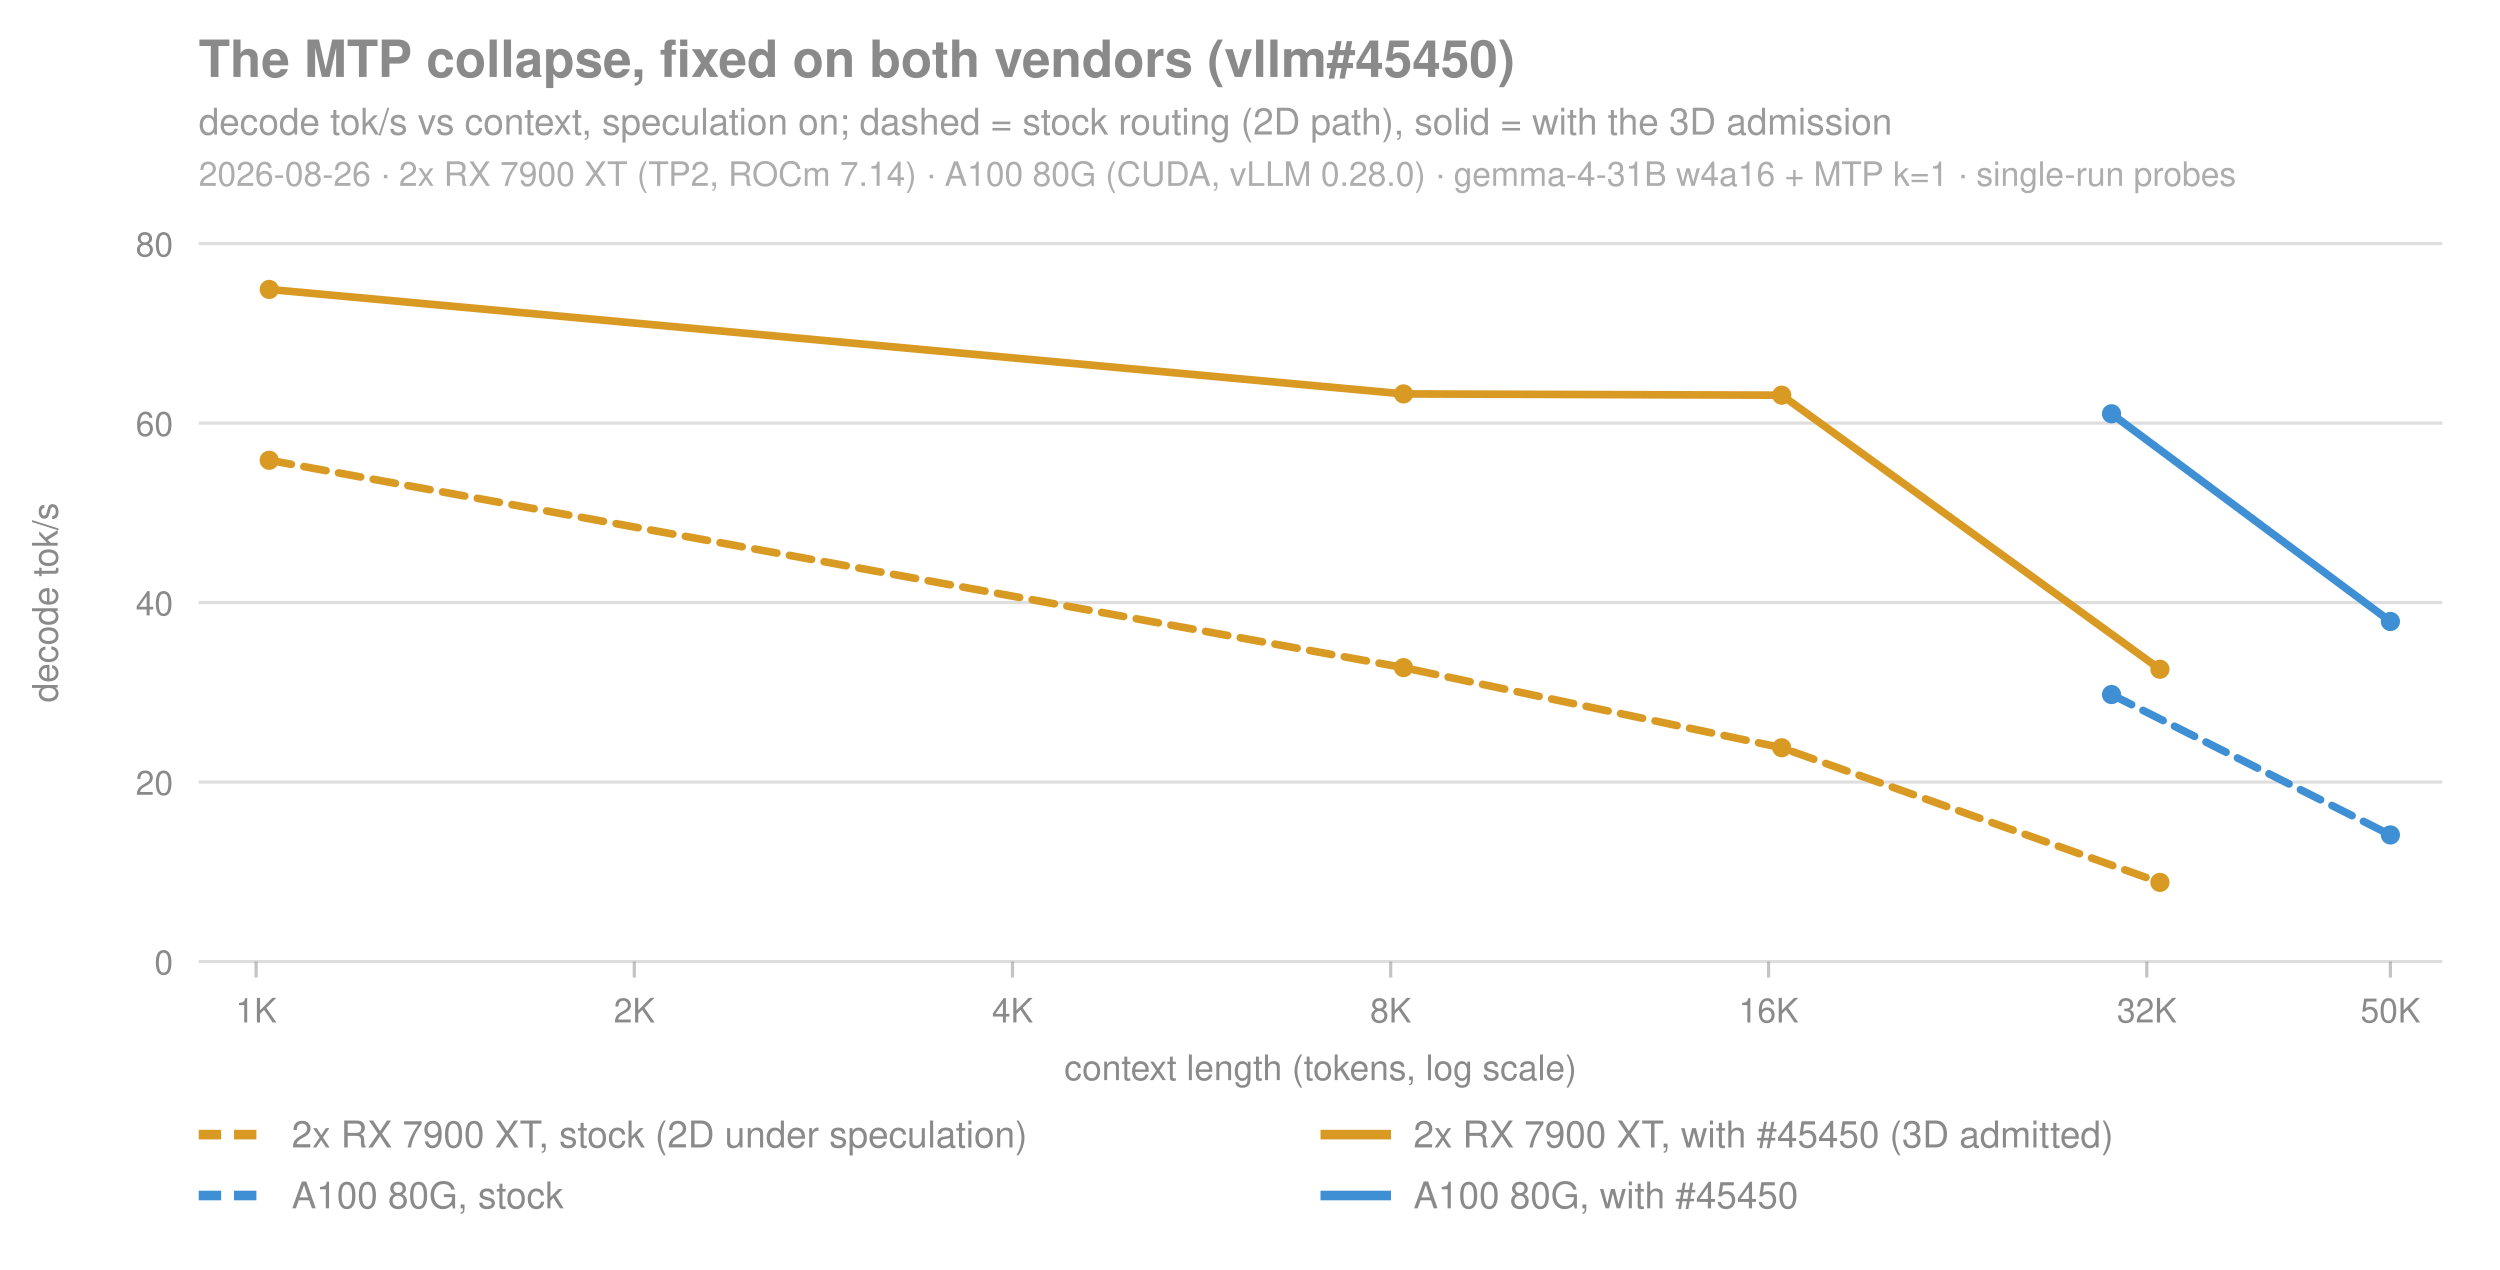
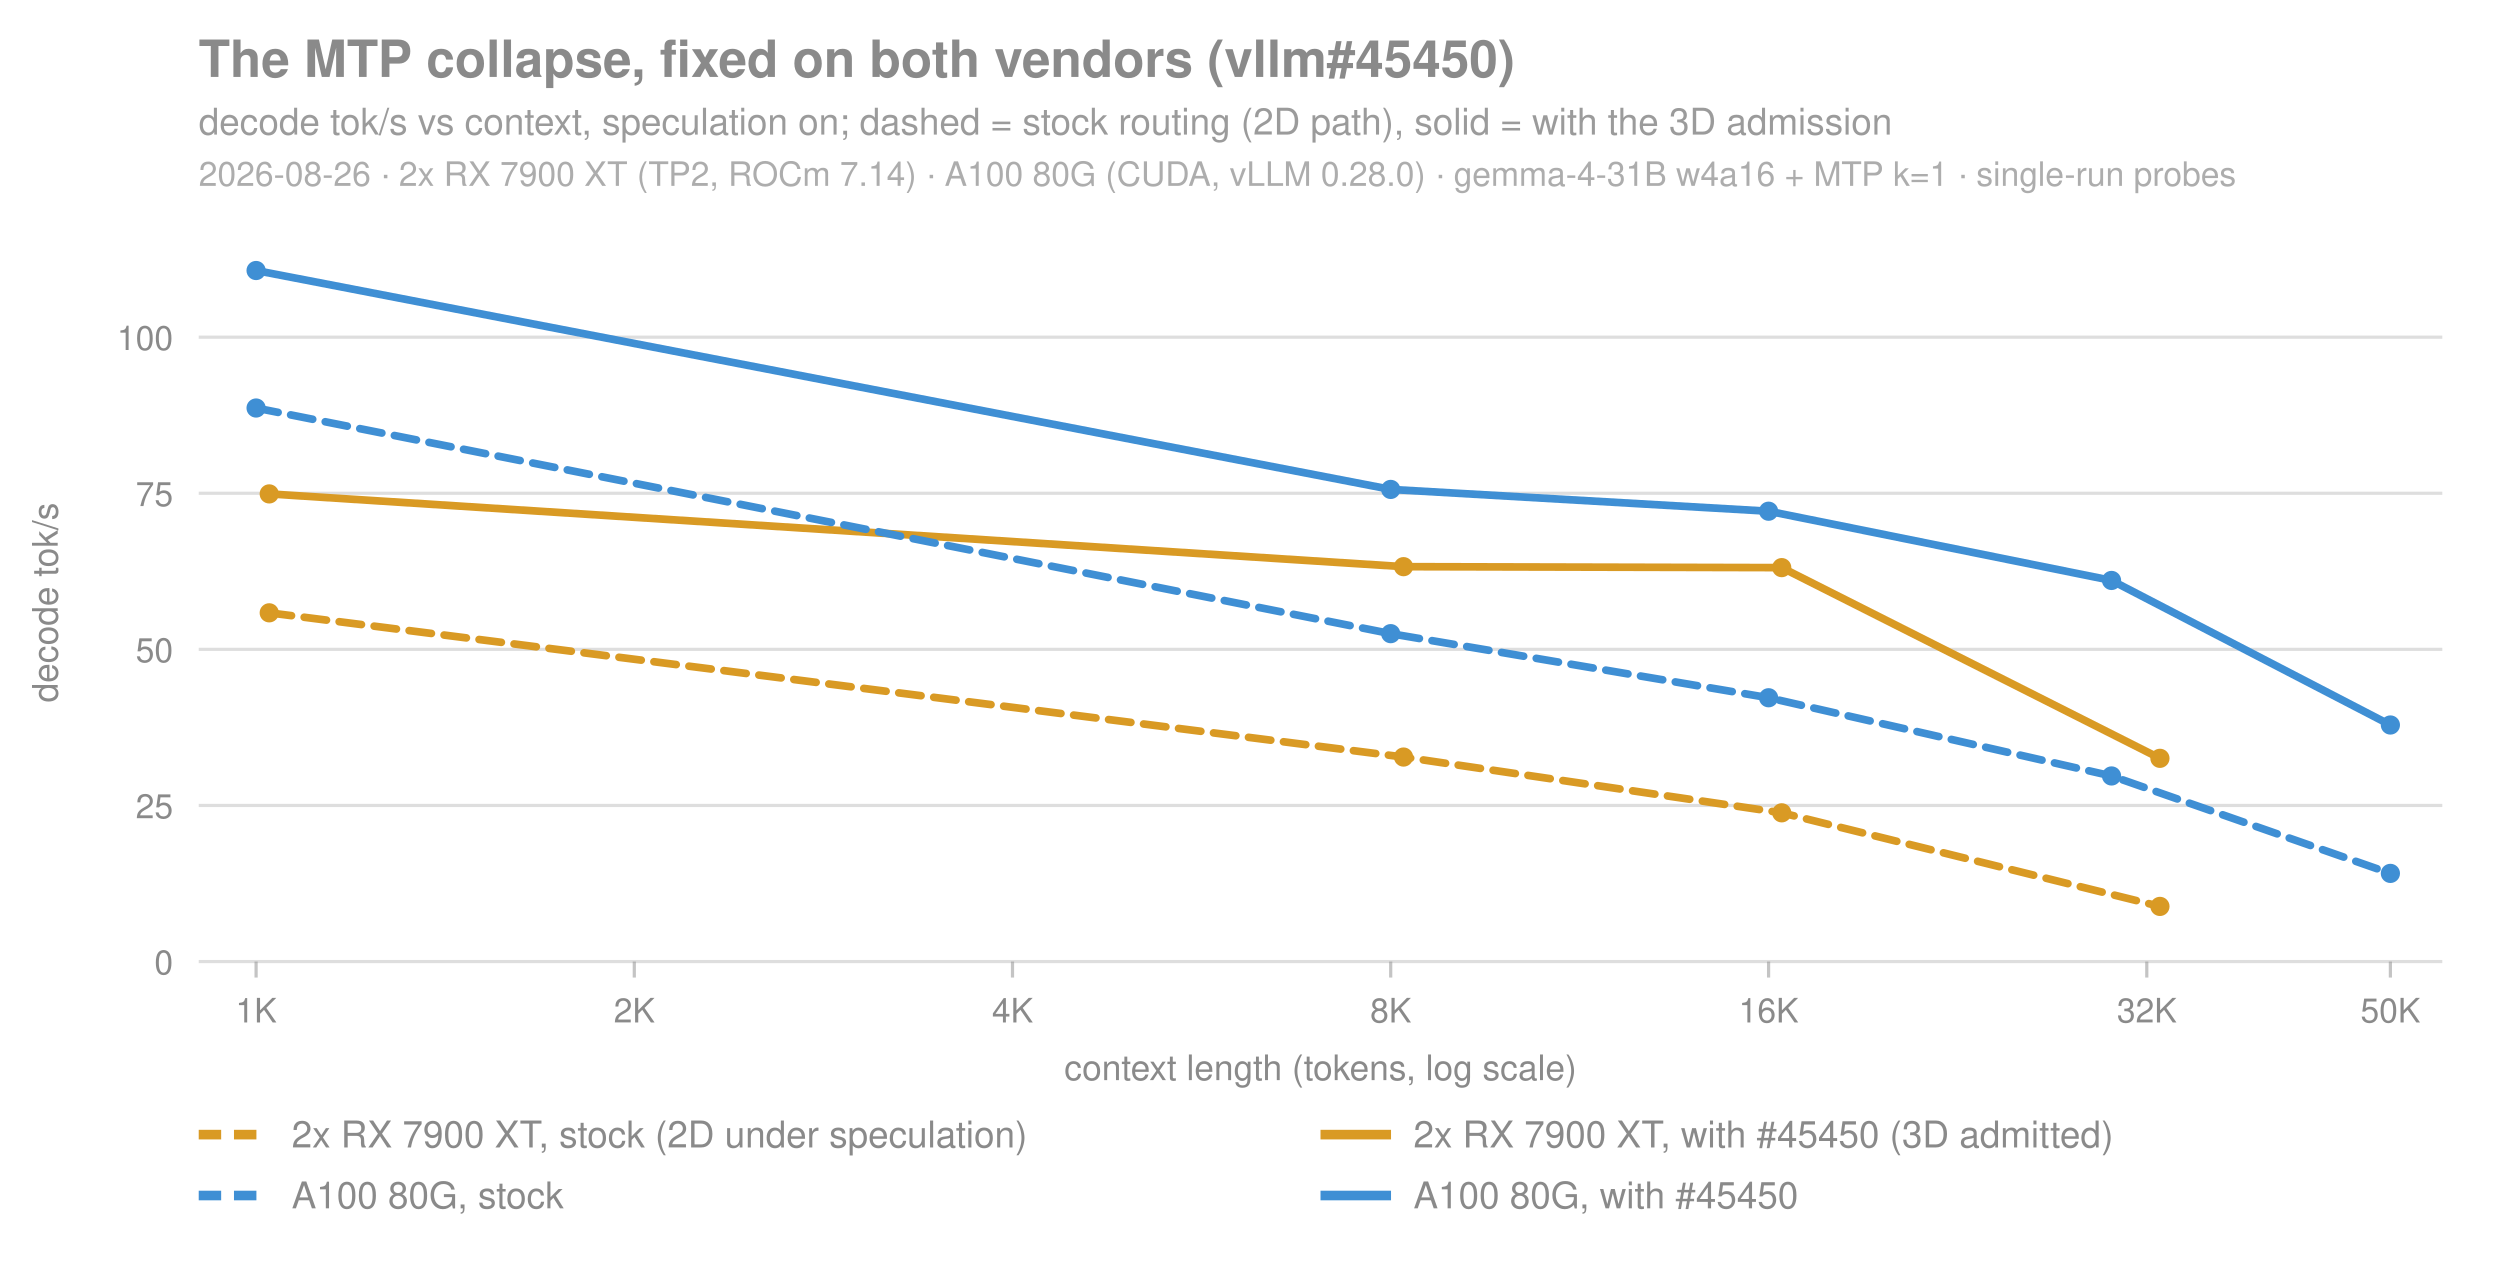
<svg xmlns="http://www.w3.org/2000/svg" viewBox="0 0 780 396" width="780" height="396" font-family="-apple-system,BlinkMacSystemFont,Segoe UI,Helvetica,Arial,sans-serif">
  <text x="62" y="24" font-size="16" font-weight="700" fill="#8a8a8a">The MTP collapse, fixed on both vendors (vllm#45450)</text>
  <text x="62" y="42" font-size="11.5" fill="#8a8a8a" opacity=".85">decode tok/s vs context, speculation on; dashed = stock routing (2D path), solid = with the 3D admission</text>
  <text x="62" y="58" font-size="10.5" fill="#8a8a8a" opacity=".7">2026-08-26 · 2x RX 7900 XT (TP2, ROCm 7.14) · A100 80G (CUDA, vLLM 0.28.0) · gemma-4-31B w4a16 + MTP k=1 · single-run probes</text>
  <line x1="62" y1="300.0" x2="762" y2="300.0" stroke="#8a8a8a" stroke-width="1" opacity=".28" />
  <text x="54" y="304.0" font-size="10.5" fill="#8a8a8a" text-anchor="end">0</text>
-   <line x1="62" y1="244.0" x2="762" y2="244.0" stroke="#8a8a8a" stroke-width="1" opacity=".28" />
-   <text x="54" y="248.0" font-size="10.5" fill="#8a8a8a" text-anchor="end">20</text>
-   <line x1="62" y1="188.0" x2="762" y2="188.0" stroke="#8a8a8a" stroke-width="1" opacity=".28" />
-   <text x="54" y="192.0" font-size="10.5" fill="#8a8a8a" text-anchor="end">40</text>
-   <line x1="62" y1="132.0" x2="762" y2="132.0" stroke="#8a8a8a" stroke-width="1" opacity=".28" />
-   <text x="54" y="136.0" font-size="10.5" fill="#8a8a8a" text-anchor="end">60</text>
-   <line x1="62" y1="76.0" x2="762" y2="76.0" stroke="#8a8a8a" stroke-width="1" opacity=".28" />
-   <text x="54" y="80.0" font-size="10.5" fill="#8a8a8a" text-anchor="end">80</text>
+   <line x1="62" y1="251.3" x2="762" y2="251.3" stroke="#8a8a8a" stroke-width="1" opacity=".28" />
+   <text x="54" y="255.3" font-size="10.5" fill="#8a8a8a" text-anchor="end">25</text>
+   <line x1="62" y1="202.6" x2="762" y2="202.6" stroke="#8a8a8a" stroke-width="1" opacity=".28" />
+   <text x="54" y="206.6" font-size="10.5" fill="#8a8a8a" text-anchor="end">50</text>
+   <line x1="62" y1="153.9" x2="762" y2="153.9" stroke="#8a8a8a" stroke-width="1" opacity=".28" />
+   <text x="54" y="157.9" font-size="10.5" fill="#8a8a8a" text-anchor="end">75</text>
+   <line x1="62" y1="105.2" x2="762" y2="105.2" stroke="#8a8a8a" stroke-width="1" opacity=".28" />
+   <text x="54" y="109.2" font-size="10.5" fill="#8a8a8a" text-anchor="end">100</text>
  <line x1="79.9" y1="300" x2="79.9" y2="305" stroke="#8a8a8a" stroke-width="1" opacity=".5" />
  <text x="79.9" y="319" font-size="10.5" fill="#8a8a8a" text-anchor="middle">1K</text>
  <line x1="197.9" y1="300" x2="197.9" y2="305" stroke="#8a8a8a" stroke-width="1" opacity=".5" />
  <text x="197.9" y="319" font-size="10.5" fill="#8a8a8a" text-anchor="middle">2K</text>
  <line x1="315.9" y1="300" x2="315.9" y2="305" stroke="#8a8a8a" stroke-width="1" opacity=".5" />
  <text x="315.9" y="319" font-size="10.5" fill="#8a8a8a" text-anchor="middle">4K</text>
  <line x1="433.9" y1="300" x2="433.9" y2="305" stroke="#8a8a8a" stroke-width="1" opacity=".5" />
  <text x="433.9" y="319" font-size="10.5" fill="#8a8a8a" text-anchor="middle">8K</text>
  <line x1="551.8" y1="300" x2="551.8" y2="305" stroke="#8a8a8a" stroke-width="1" opacity=".5" />
  <text x="551.8" y="319" font-size="10.5" fill="#8a8a8a" text-anchor="middle">16K</text>
  <line x1="669.8" y1="300" x2="669.8" y2="305" stroke="#8a8a8a" stroke-width="1" opacity=".5" />
  <text x="669.8" y="319" font-size="10.5" fill="#8a8a8a" text-anchor="middle">32K</text>
  <line x1="745.8" y1="300" x2="745.8" y2="305" stroke="#8a8a8a" stroke-width="1" opacity=".5" />
  <text x="745.8" y="319" font-size="10.5" fill="#8a8a8a" text-anchor="middle">50K</text>
  <text x="18" y="188" font-size="11" fill="#8a8a8a" text-anchor="middle" transform="rotate(-90 18 188)">decode tok/s</text>
  <text x="412" y="337" font-size="11" fill="#8a8a8a" text-anchor="middle">context length (tokens, log scale)</text>
-   <polyline points="84.0,143.6 437.9,208.3 555.9,233.3 673.9,275.3" fill="none" stroke="#d99a24" stroke-width="2.4" stroke-linejoin="round" stroke-linecap="round" stroke-dasharray="7 4" />
-   <circle cx="84.0" cy="143.6" r="3" fill="#d99a24" />
-   <circle cx="437.9" cy="208.3" r="3" fill="#d99a24" />
-   <circle cx="555.9" cy="233.3" r="3" fill="#d99a24" />
-   <circle cx="673.9" cy="275.3" r="3" fill="#d99a24" />
-   <polyline points="84.0,90.3 437.9,122.9 555.9,123.3 673.9,208.8" fill="none" stroke="#d99a24" stroke-width="2.4" stroke-linejoin="round" stroke-linecap="round" />
-   <circle cx="84.0" cy="90.3" r="3" fill="#d99a24" />
-   <circle cx="437.9" cy="122.9" r="3" fill="#d99a24" />
-   <circle cx="555.9" cy="123.3" r="3" fill="#d99a24" />
-   <circle cx="673.9" cy="208.8" r="3" fill="#d99a24" />
-   <polyline points="658.8,216.7 745.8,260.5" fill="none" stroke="#3f8fd4" stroke-width="2.4" stroke-linejoin="round" stroke-linecap="round" stroke-dasharray="7 4" />
-   <circle cx="658.8" cy="216.7" r="3" fill="#3f8fd4" />
-   <circle cx="745.8" cy="260.5" r="3" fill="#3f8fd4" />
-   <polyline points="658.8,129.1 745.8,193.9" fill="none" stroke="#3f8fd4" stroke-width="2.4" stroke-linejoin="round" stroke-linecap="round" />
-   <circle cx="658.8" cy="129.1" r="3" fill="#3f8fd4" />
-   <circle cx="745.8" cy="193.9" r="3" fill="#3f8fd4" />
+   <polyline points="84.0,191.2 437.9,236.2 555.9,253.6 673.9,282.8" fill="none" stroke="#d99a24" stroke-width="2.4" stroke-linejoin="round" stroke-linecap="round" stroke-dasharray="7 4" />
+   <circle cx="84.0" cy="191.2" r="3" fill="#d99a24" />
+   <circle cx="437.9" cy="236.2" r="3" fill="#d99a24" />
+   <circle cx="555.9" cy="253.6" r="3" fill="#d99a24" />
+   <circle cx="673.9" cy="282.8" r="3" fill="#d99a24" />
+   <polyline points="84.0,154.1 437.9,176.8 555.9,177.1 673.9,236.6" fill="none" stroke="#d99a24" stroke-width="2.4" stroke-linejoin="round" stroke-linecap="round" />
+   <circle cx="84.0" cy="154.1" r="3" fill="#d99a24" />
+   <circle cx="437.9" cy="176.8" r="3" fill="#d99a24" />
+   <circle cx="555.9" cy="177.1" r="3" fill="#d99a24" />
+   <circle cx="673.9" cy="236.6" r="3" fill="#d99a24" />
+   <polyline points="79.9,127.3 433.9,197.7 551.8,217.7 658.8,242.1 745.8,272.5" fill="none" stroke="#3f8fd4" stroke-width="2.4" stroke-linejoin="round" stroke-linecap="round" stroke-dasharray="7 4" />
+   <circle cx="79.9" cy="127.3" r="3" fill="#3f8fd4" />
+   <circle cx="433.9" cy="197.7" r="3" fill="#3f8fd4" />
+   <circle cx="551.8" cy="217.7" r="3" fill="#3f8fd4" />
+   <circle cx="658.8" cy="242.1" r="3" fill="#3f8fd4" />
+   <circle cx="745.8" cy="272.5" r="3" fill="#3f8fd4" />
+   <polyline points="79.9,84.4 433.9,152.7 551.8,159.5 658.8,181.1 745.8,226.2" fill="none" stroke="#3f8fd4" stroke-width="2.4" stroke-linejoin="round" stroke-linecap="round" />
+   <circle cx="79.9" cy="84.4" r="3" fill="#3f8fd4" />
+   <circle cx="433.9" cy="152.7" r="3" fill="#3f8fd4" />
+   <circle cx="551.8" cy="159.5" r="3" fill="#3f8fd4" />
+   <circle cx="658.8" cy="181.1" r="3" fill="#3f8fd4" />
+   <circle cx="745.8" cy="226.2" r="3" fill="#3f8fd4" />
  <line x1="62.0" y1="354" x2="84.0" y2="354" stroke="#d99a24" stroke-width="3" stroke-dasharray="7 4" />
  <text x="91.0" y="358" font-size="11.5" fill="#8a8a8a">2x RX 7900 XT, stock (2D under speculation)</text>
  <line x1="412.0" y1="354" x2="434.0" y2="354" stroke="#d99a24" stroke-width="3" />
  <text x="441.0" y="358" font-size="11.5" fill="#8a8a8a">2x RX 7900 XT, with #45450 (3D admitted)</text>
  <line x1="62.0" y1="373" x2="84.0" y2="373" stroke="#3f8fd4" stroke-width="3" stroke-dasharray="7 4" />
  <text x="91.0" y="377" font-size="11.5" fill="#8a8a8a">A100 80G, stock</text>
  <line x1="412.0" y1="373" x2="434.0" y2="373" stroke="#3f8fd4" stroke-width="3" />
  <text x="441.0" y="377" font-size="11.5" fill="#8a8a8a">A100 80G, with #45450</text>
</svg>
